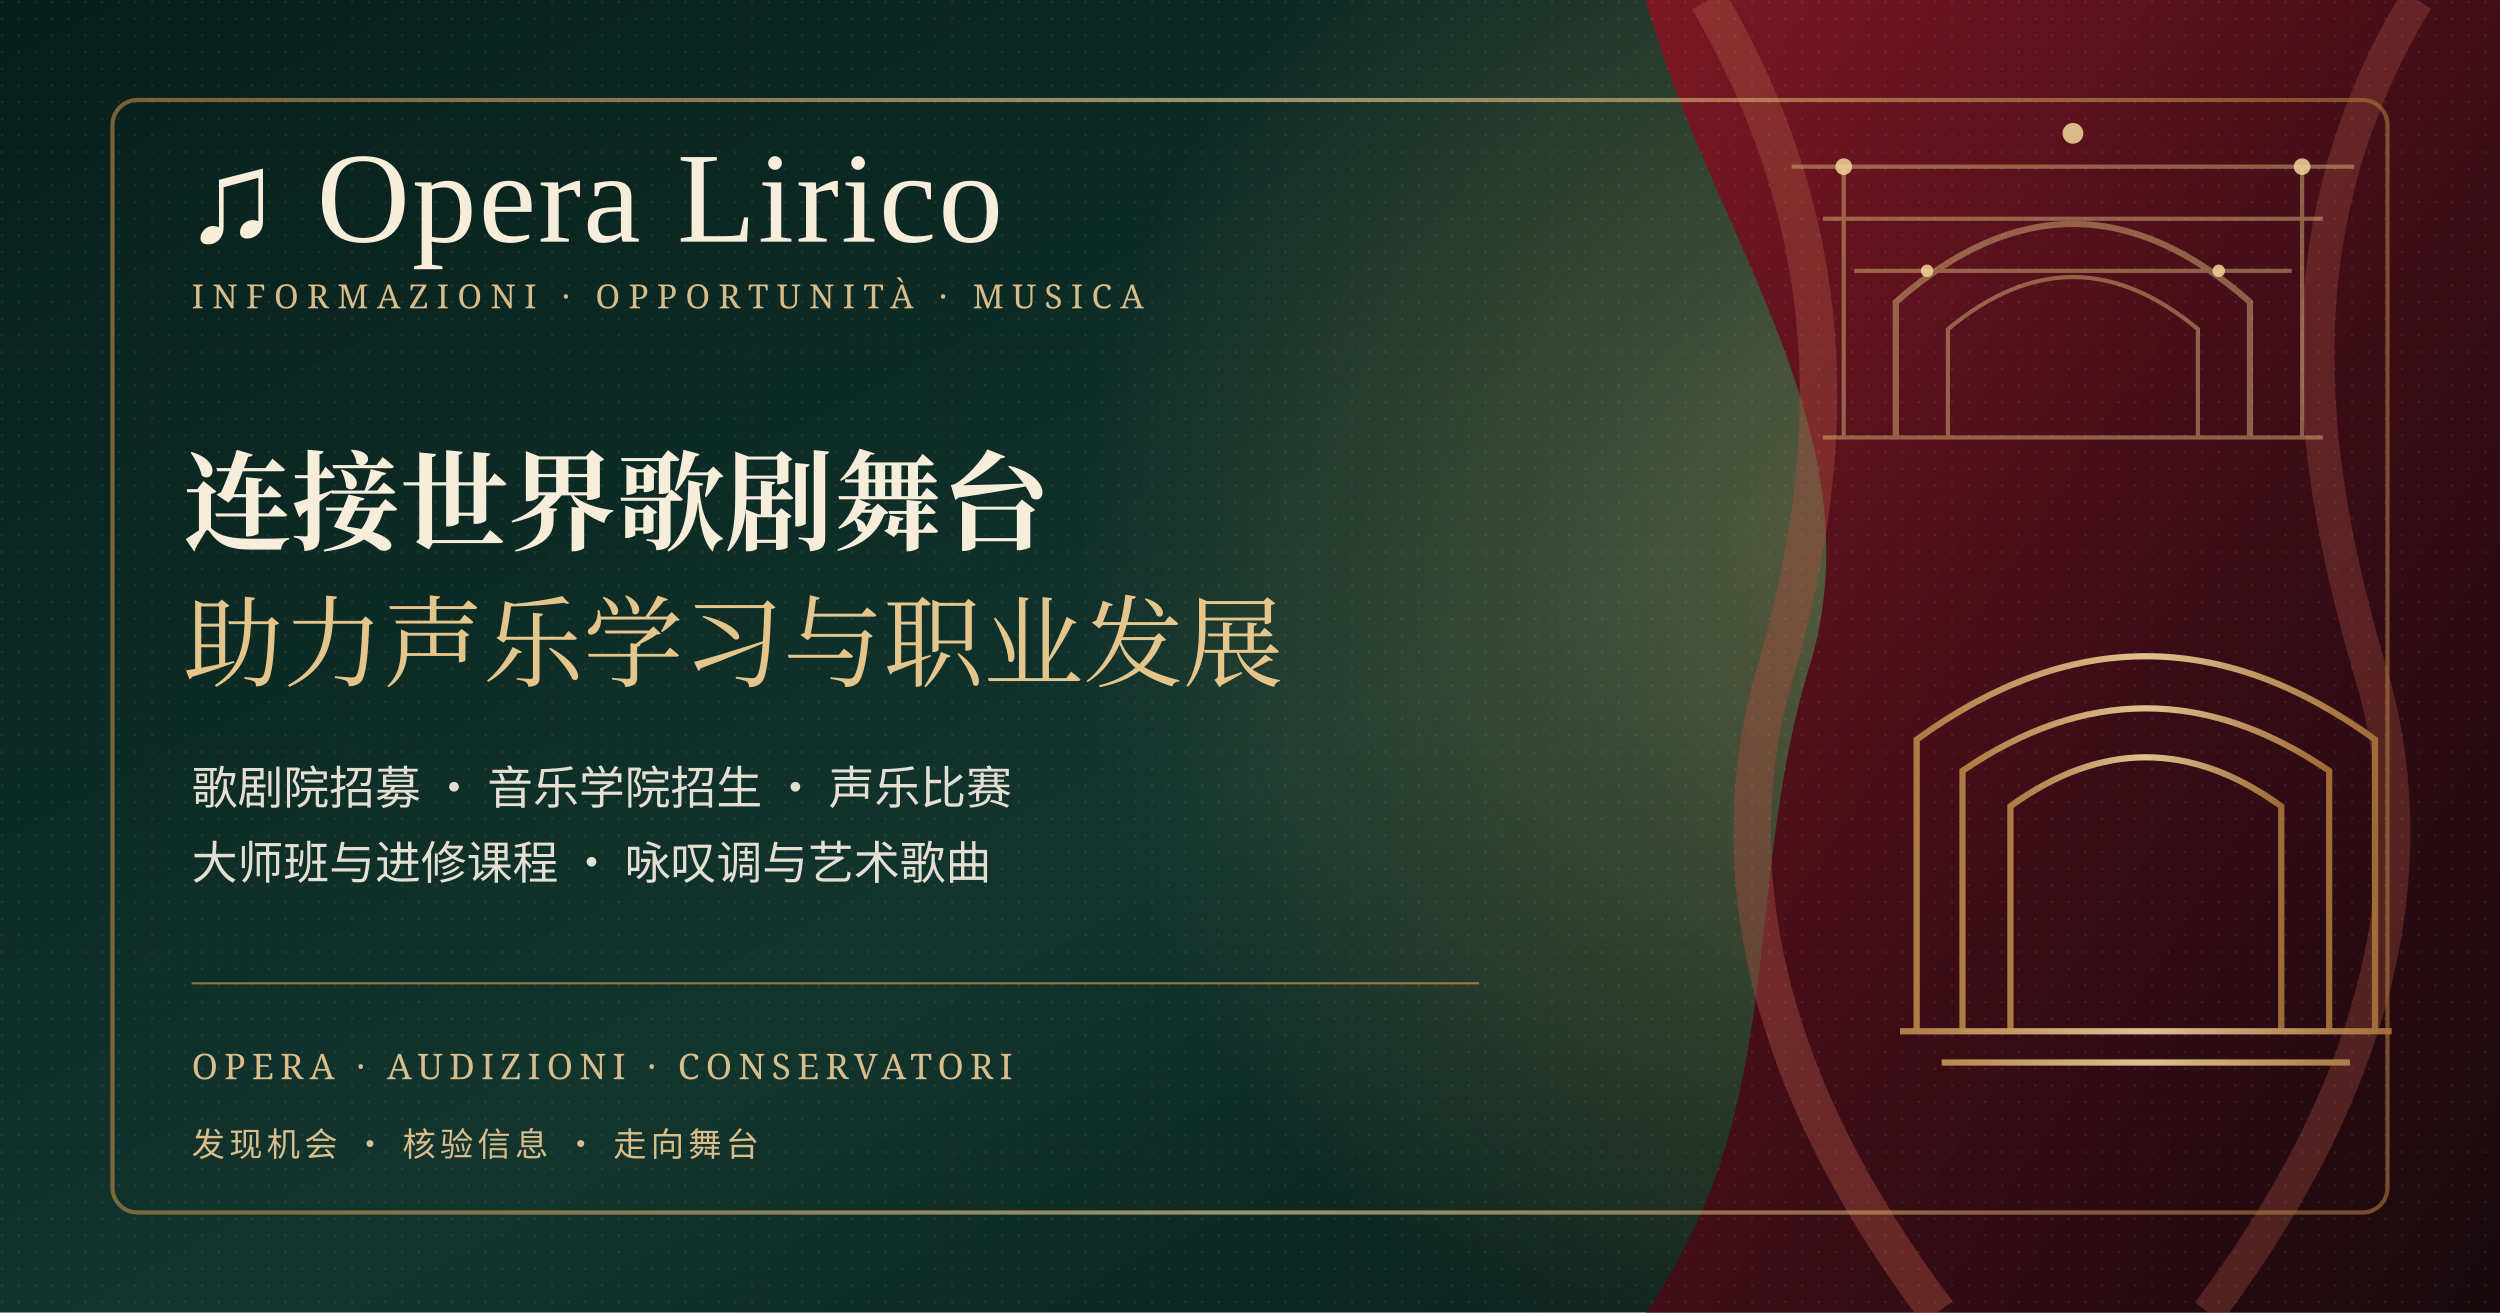
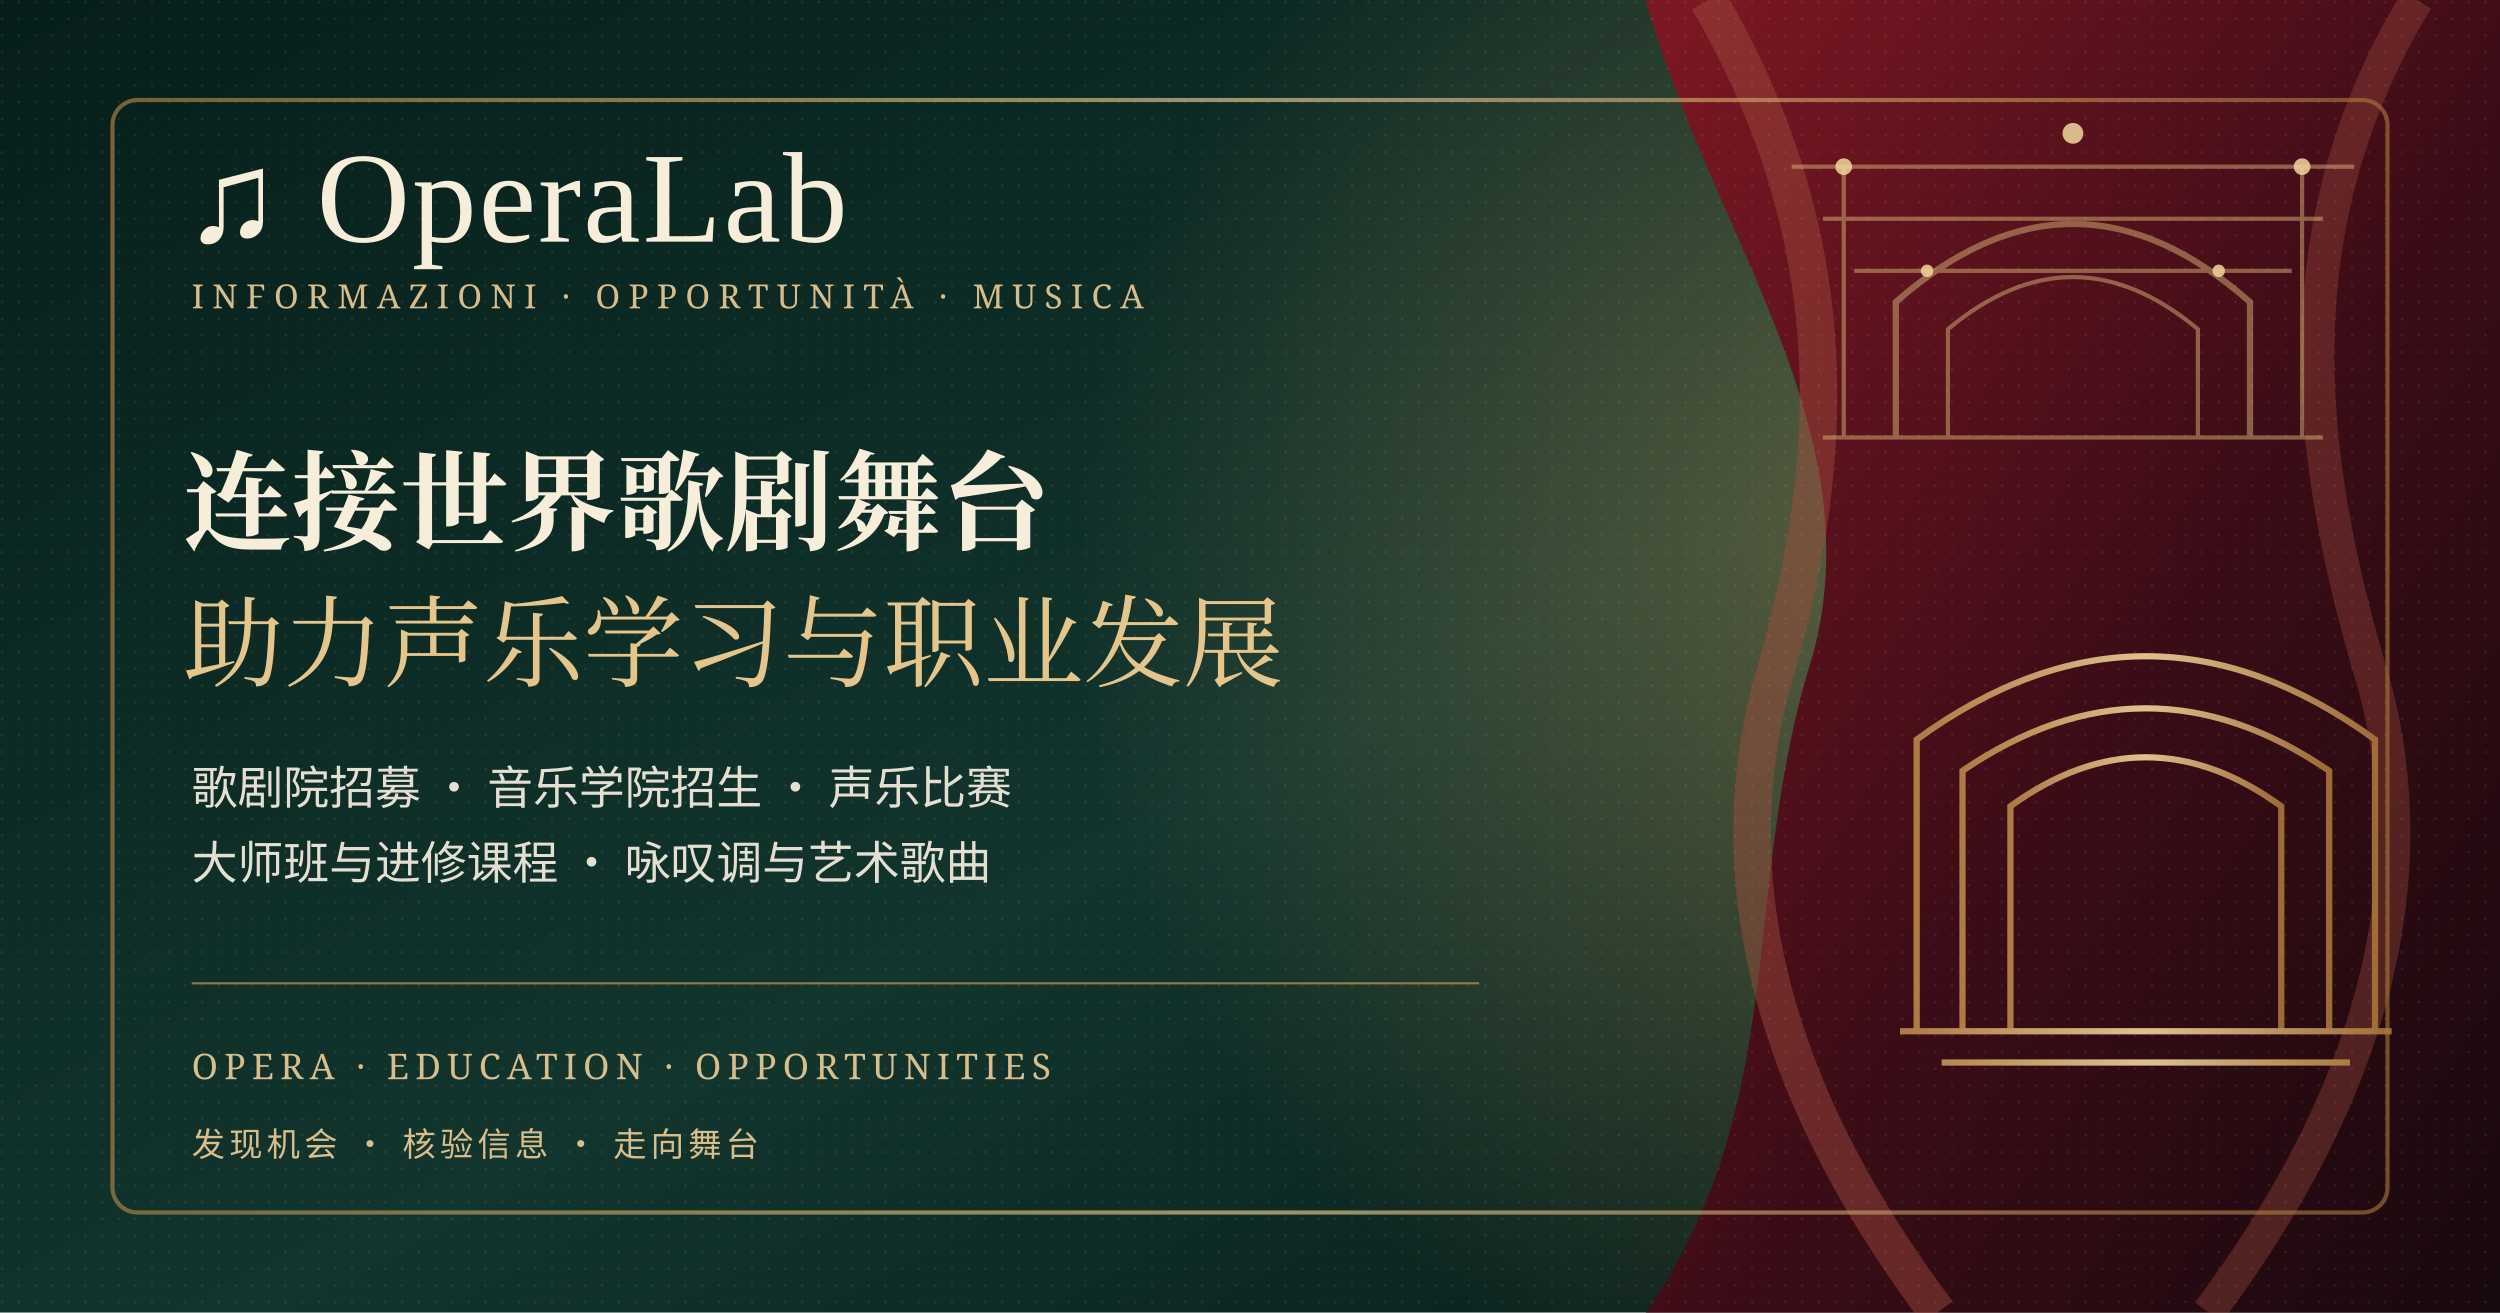
<svg xmlns="http://www.w3.org/2000/svg" width="1200" height="630" viewBox="0 0 1200 630" role="img" aria-labelledby="title desc">
  <defs>
    <linearGradient id="bg" x1="0" y1="0" x2="1" y2="1">
      <stop stop-color="#071e1a" />
      <stop offset=".55" stop-color="#12352e" />
      <stop offset="1" stop-color="#071713" />
    </linearGradient>
    <linearGradient id="gold" x1="0" y1="0" x2="1" y2="0">
      <stop stop-color="#b98749" />
      <stop offset=".5" stop-color="#f1d59b" />
      <stop offset="1" stop-color="#a97539" />
    </linearGradient>
    <linearGradient id="curtain" x1="0" y1="0" x2="1" y2="1">
      <stop stop-color="#7d1823" />
      <stop offset=".55" stop-color="#3b0c16" />
      <stop offset="1" stop-color="#17090d" />
    </linearGradient>
    <radialGradient id="glow">
      <stop stop-color="#d8a75c" stop-opacity=".38" />
      <stop offset="1" stop-color="#d8a75c" stop-opacity="0" />
    </radialGradient>
    <pattern id="grain" width="8" height="8" patternUnits="userSpaceOnUse">
      <circle cx="1" cy="1" r=".6" fill="#fff" opacity=".08" />
    </pattern>
  </defs>
  <rect width="1200" height="630" fill="url(#bg)" />
  <circle cx="940" cy="275" r="420" fill="url(#glow)" />
  <path d="M790 0H1200V630H790C860 530 835 425 870 315C900 205 820 110 790 0Z" fill="url(#curtain)" />
  <path d="M820 0C890 120 880 230 850 330C820 445 870 550 930 630" fill="none" stroke="#a34d40" stroke-opacity=".45" stroke-width="18" />
  <path d="M1160 0C1090 115 1110 230 1140 330C1170 445 1120 550 1060 630" fill="none" stroke="#a34d40" stroke-opacity=".35" stroke-width="16" />
  <g opacity=".5" stroke="#d6b477" fill="none">
    <path d="M860 80H1130M875 105H1115M890 130H1100" stroke-width="2" />
    <path d="M885 80V210M1105 80V210M875 210H1115" stroke-width="2" />
    <path d="M910 210V145Q995 70 1080 145V210" stroke-width="3" />
    <path d="M935 210V158Q995 108 1055 158V210" stroke-width="2" />
  </g>
  <g fill="#f1d59b" opacity=".85">
    <circle cx="885" cy="80" r="4" />
    <circle cx="1105" cy="80" r="4" />
    <circle cx="995" cy="64" r="5" />
    <circle cx="925" cy="130" r="3" />
    <circle cx="1065" cy="130" r="3" />
  </g>
  <rect width="1200" height="630" fill="url(#grain)" />
  <rect x="54" y="48" width="1092" height="534" rx="12" fill="none" stroke="url(#gold)" stroke-opacity=".62" stroke-width="2" />
  <path d="M84 160H735" stroke="url(#gold)" stroke-width="2" />
  <g fill="#f6eddb">
-     <text x="88" y="116" font-family="Georgia, 'Times New Roman', serif" font-size="62" letter-spacing="1">♫ Opera Lirico</text>
+     <text x="88" y="116" font-family="Georgia, 'Times New Roman', serif" font-size="62" letter-spacing="1">♫ OperaLab</text>
    <text x="92" y="148" font-family="Georgia, serif" font-size="16" letter-spacing="4" fill="#d8bd8a">INFORMAZIONI · OPPORTUNITÀ · MUSICA</text>
    <text x="88" y="260" font-family="'Noto Serif CJK SC','Songti SC',serif" font-size="52" font-weight="600">连接世界歌剧舞台</text>
    <text x="88" y="326" font-family="'Noto Serif CJK SC','Songti SC',serif" font-size="48" fill="#e4c58b">助力声乐学习与职业发展</text>
    <text x="92" y="386" font-family="'Noto Sans CJK SC','PingFang SC',sans-serif" font-size="22" fill="#e4dfd2">歌剧院招募 · 音乐学院招生 · 声乐比赛</text>
    <text x="92" y="422" font-family="'Noto Sans CJK SC','PingFang SC',sans-serif" font-size="22" fill="#e4dfd2">大师班与进修课程 · 咏叹调与艺术歌曲</text>
  </g>
  <path d="M92 472H710" stroke="#b88b50" stroke-opacity=".8" />
-   <text x="92" y="518" font-family="Georgia,serif" font-size="17" letter-spacing="3" fill="#d9bd8b">OPERA · AUDIZIONI · CONSERVATORI</text>
+   <text x="92" y="518" font-family="Georgia,serif" font-size="17" letter-spacing="3" fill="#d9bd8b">OPERA · EDUCATION · OPPORTUNITIES</text>
  <g transform="translate(920 345)" fill="none" stroke="url(#gold)" stroke-width="3" opacity=".9">
    <path d="M0 150V10Q110 -70 220 10V150" />
    <path d="M22 150V25Q110 -35 198 25V150" />
    <path d="M45 150V42Q110 -5 175 42V150" />
    <path d="M-8 150H228M12 165H208" />
    <path d="M110 20V150" />
  </g>
  <text x="92" y="555" font-family="'Noto Sans CJK SC','PingFang SC',sans-serif" font-size="16" letter-spacing="2" fill="#d9bd8b">发现机会 · 核验信息 · 走向舞台</text>
</svg>
